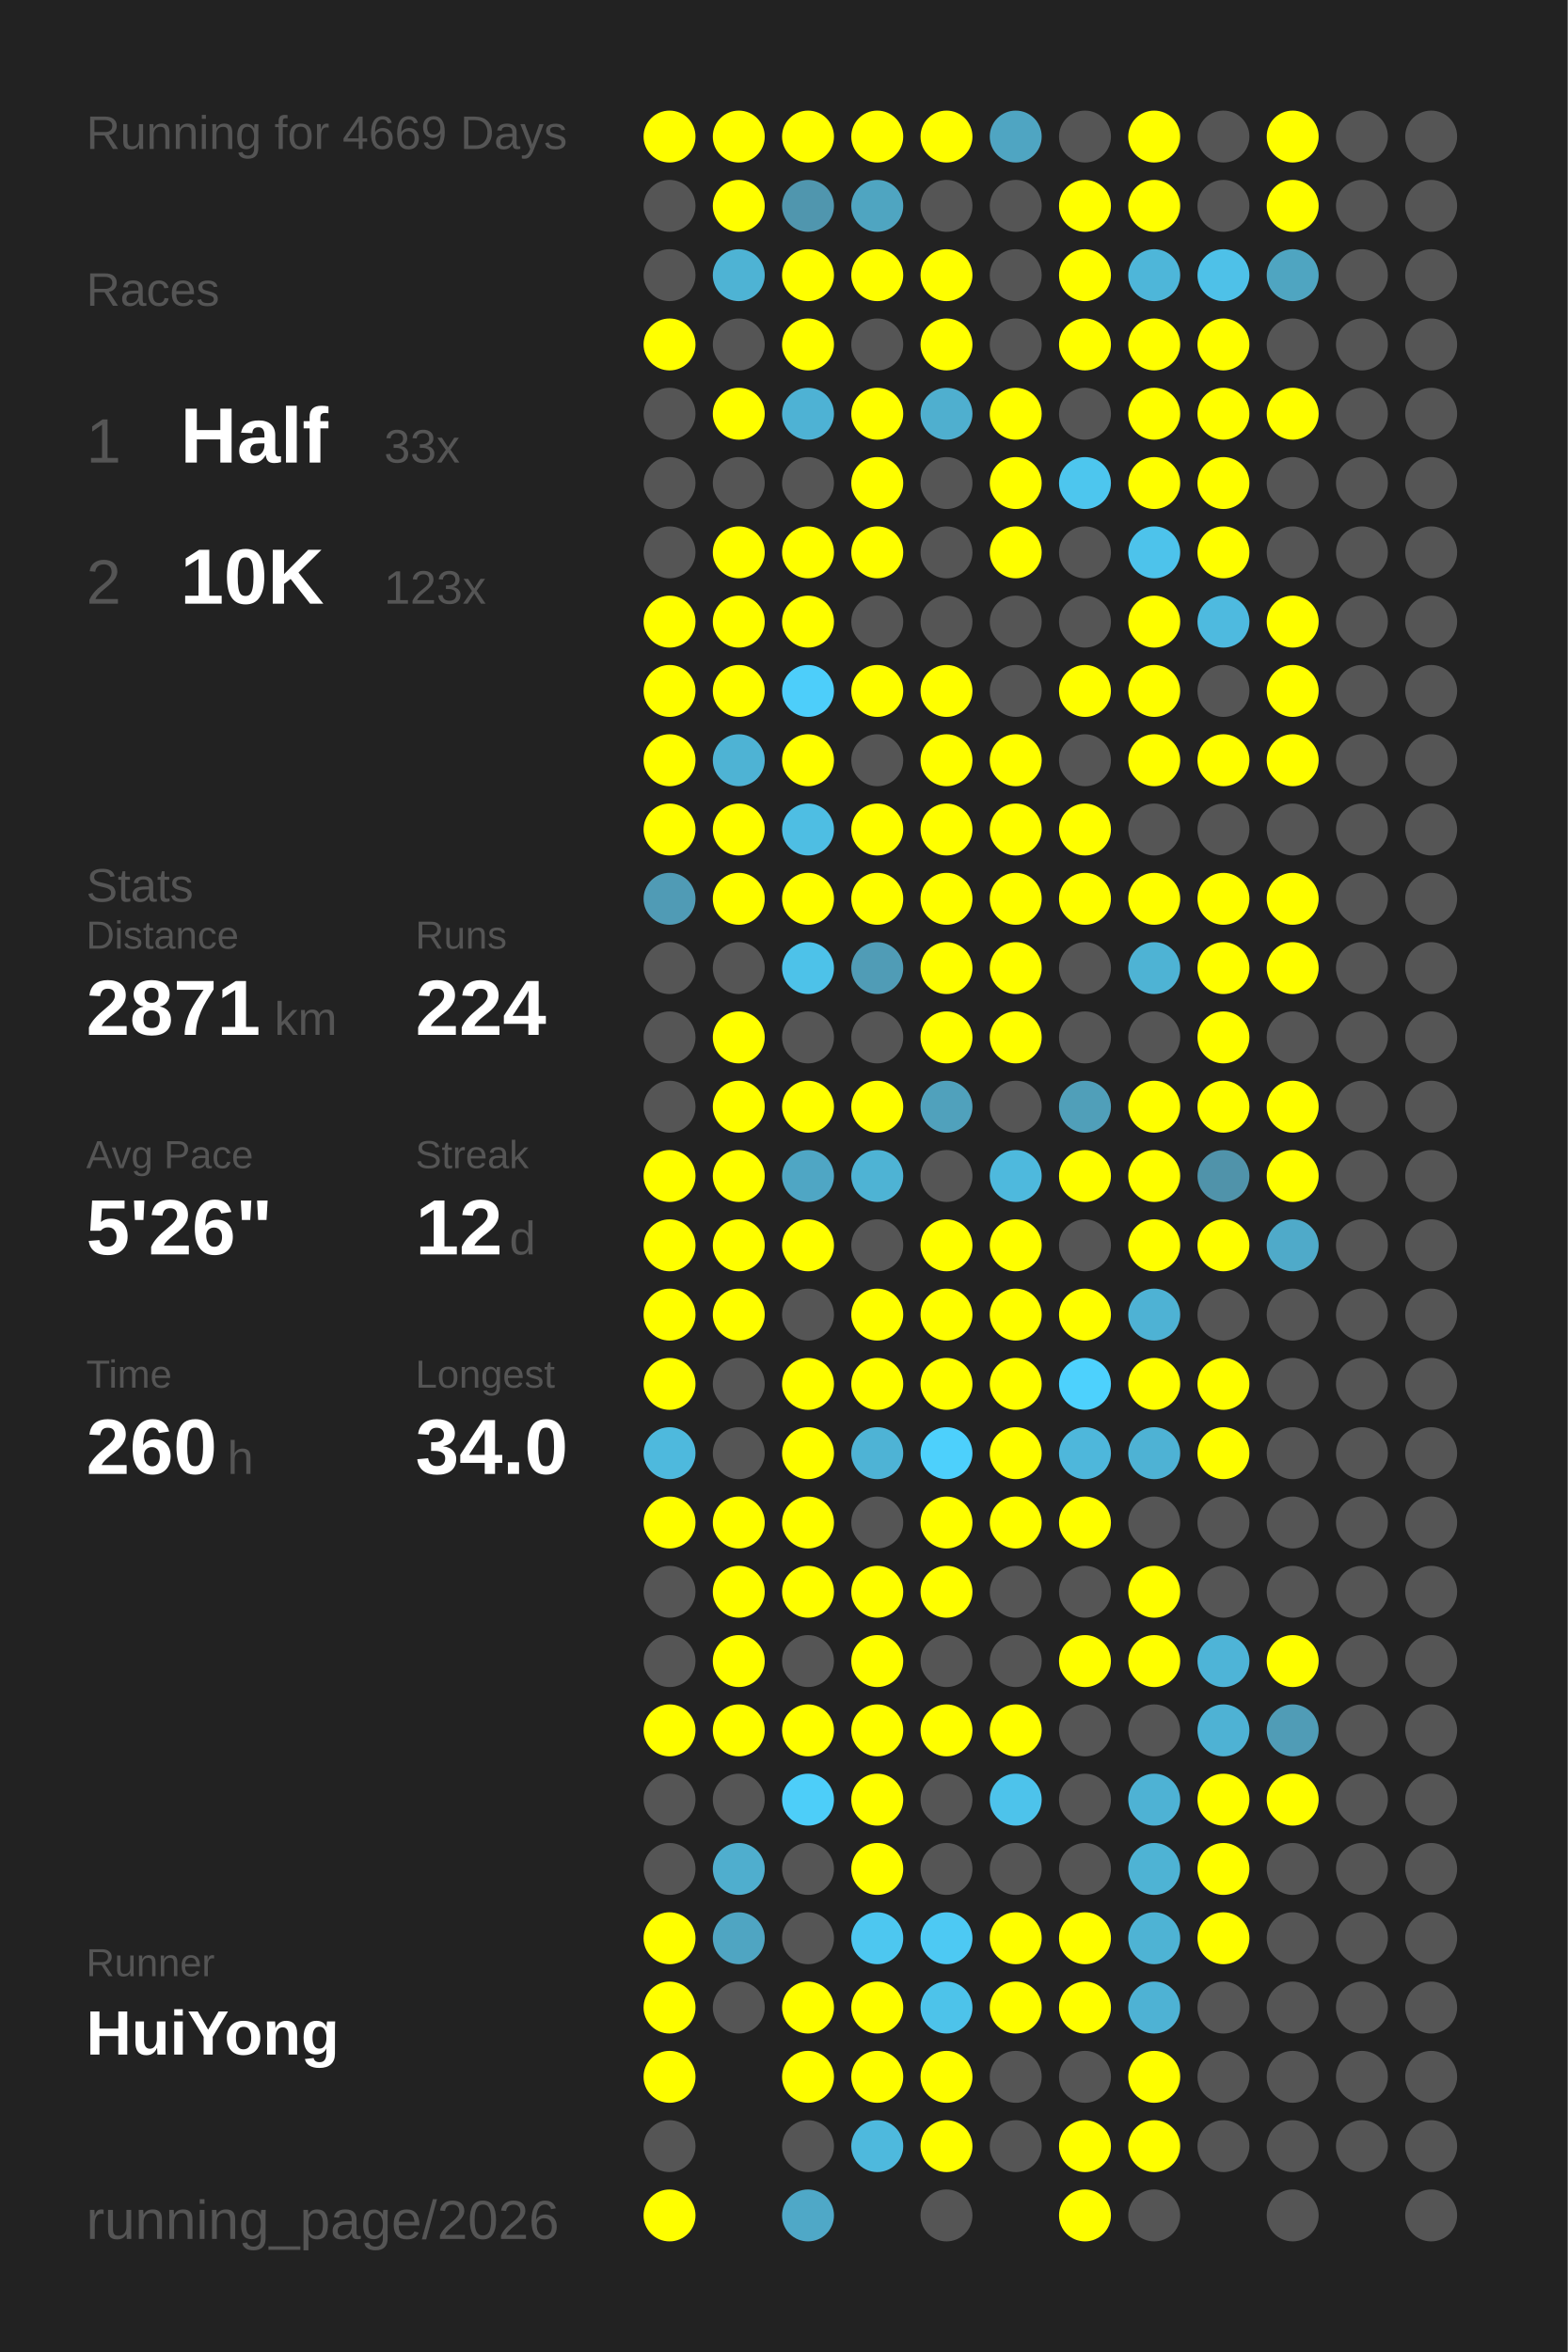
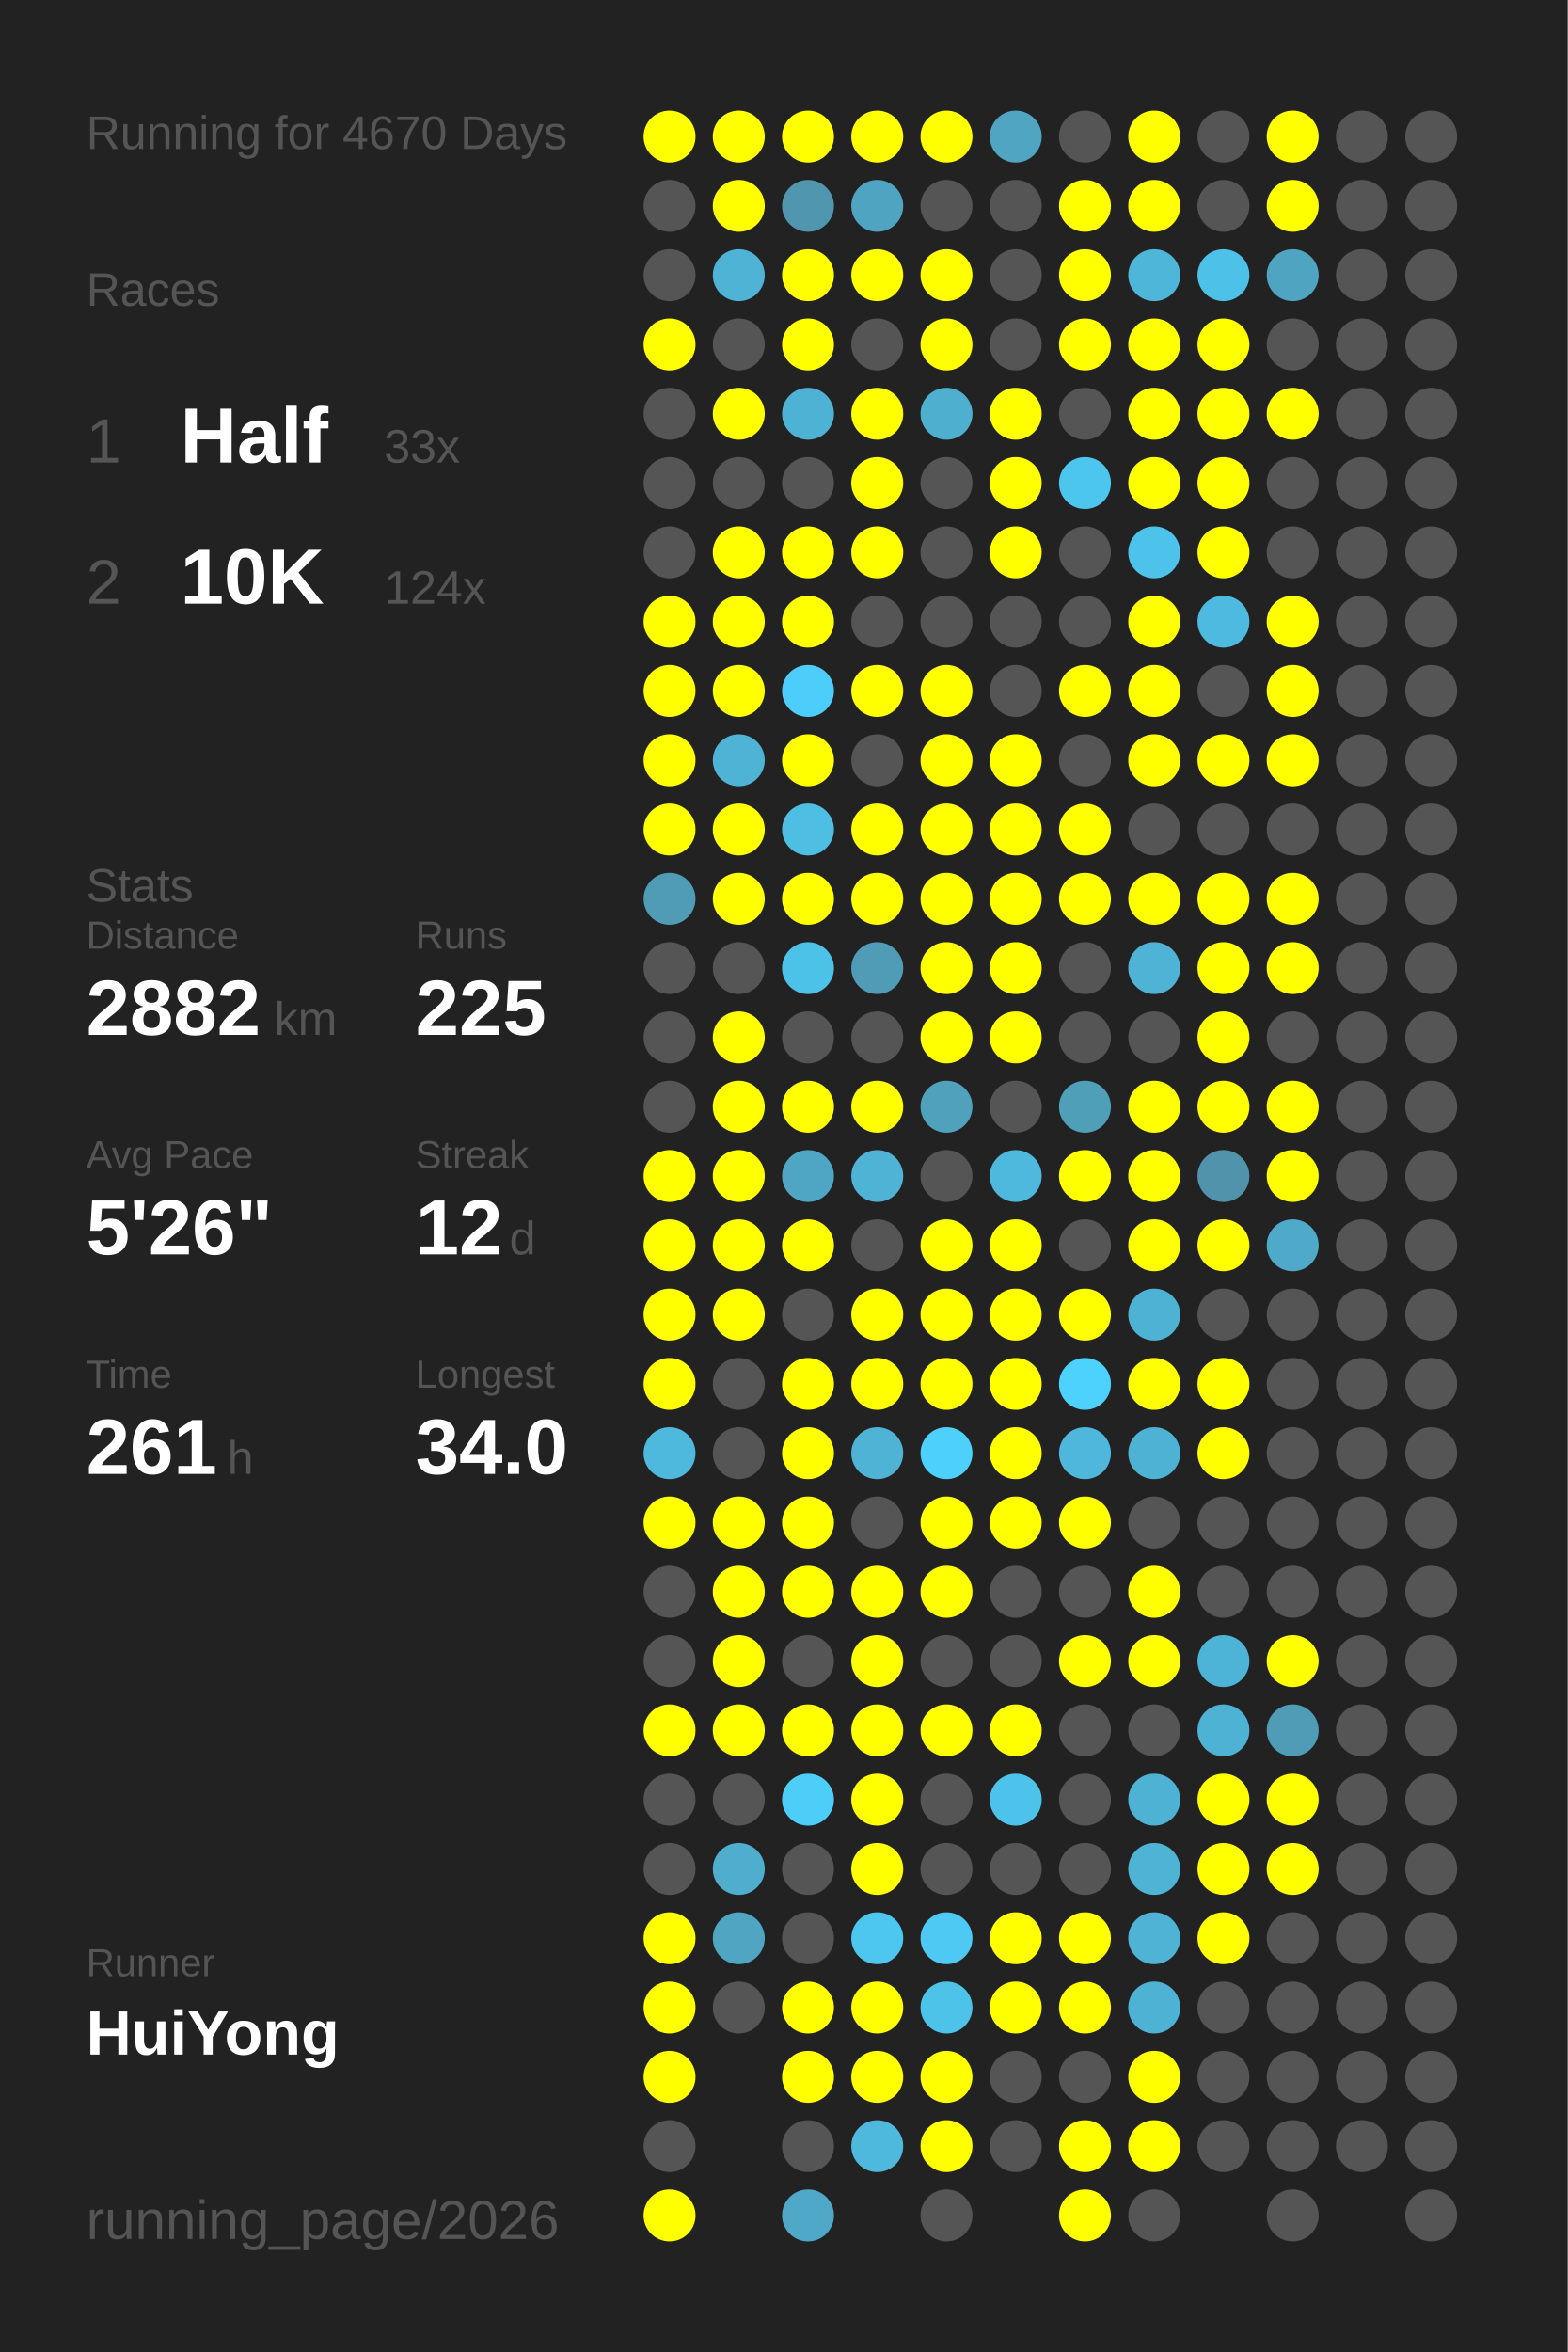
<svg xmlns="http://www.w3.org/2000/svg" baseProfile="full" height="300mm" version="1.1" viewBox="0,0,200,300" width="200mm">
  <defs />
  <rect fill="#222222" height="300" width="200" x="0" y="0" />
-   <text fill="#555555" style="font-size:6px; font-family:Arial;" x="11" y="19">Running for 4669 Days</text>
+   <text fill="#555555" style="font-size:6px; font-family:Arial;" x="11" y="19">Running for 4670 Days</text>
  <text fill="#555555" style="font-size:6px; font-family:Arial;" x="11" y="39">Races</text>
  <text fill="#555555" style="font-size:8px; font-family:Arial;" x="11" y="59">1</text>
  <text fill="#FFFFFF" style="font-size:10px; font-family:Arial; font-weight:bold;" x="23" y="59">Half</text>
  <text fill="#555555" style="font-size:6px; font-family:Arial;" x="49" y="59">33x</text>
  <text fill="#555555" style="font-size:8px; font-family:Arial;" x="11" y="77">2</text>
  <text fill="#FFFFFF" style="font-size:10px; font-family:Arial; font-weight:bold;" x="23" y="77">10K</text>
-   <text fill="#555555" style="font-size:6px; font-family:Arial;" x="49" y="77">123x</text>
+   <text fill="#555555" style="font-size:6px; font-family:Arial;" x="49" y="77">124x</text>
  <text fill="#555555" style="font-size:6px; font-family:Arial;" x="11" y="115">Stats</text>
  <text fill="#555555" style="font-size:5px; font-family:Arial;" x="11" y="121">Distance</text>
-   <text fill="#FFFFFF" style="font-size:10px; font-family:Arial; font-weight:bold;" x="11" y="132">2871</text>
+   <text fill="#FFFFFF" style="font-size:10px; font-family:Arial; font-weight:bold;" x="11" y="132">2882</text>
  <text fill="#555555" style="font-size:6px; font-family:Arial;" x="35" y="132">km</text>
  <text fill="#555555" style="font-size:5px; font-family:Arial;" x="53" y="121">Runs</text>
-   <text fill="#FFFFFF" style="font-size:10px; font-family:Arial; font-weight:bold;" x="53" y="132">224</text>
+   <text fill="#FFFFFF" style="font-size:10px; font-family:Arial; font-weight:bold;" x="53" y="132">225</text>
  <text fill="#555555" style="font-size:5px; font-family:Arial;" x="11" y="149">Avg Pace</text>
  <text fill="#FFFFFF" style="font-size:10px; font-family:Arial; font-weight:bold;" x="11" y="160">5'26"</text>
  <text fill="#555555" style="font-size:5px; font-family:Arial;" x="53" y="149">Streak</text>
  <text fill="#FFFFFF" style="font-size:10px; font-family:Arial; font-weight:bold;" x="53" y="160">12</text>
  <text fill="#555555" style="font-size:6px; font-family:Arial;" x="65" y="160">d</text>
  <text fill="#555555" style="font-size:5px; font-family:Arial;" x="11" y="177">Time</text>
-   <text fill="#FFFFFF" style="font-size:10px; font-family:Arial; font-weight:bold;" x="11" y="188">260</text>
+   <text fill="#FFFFFF" style="font-size:10px; font-family:Arial; font-weight:bold;" x="11" y="188">261</text>
  <text fill="#555555" style="font-size:6px; font-family:Arial;" x="29" y="188">h</text>
  <text fill="#555555" style="font-size:5px; font-family:Arial;" x="53" y="177">Longest</text>
  <text fill="#FFFFFF" style="font-size:10px; font-family:Arial; font-weight:bold;" x="53" y="188">34.0</text>
  <text fill="#555555" style="font-size:5px; font-family:Arial;" x="11" y="252.065">Runner</text>
  <text fill="#FFFFFF" style="font-size:8px; font-family:Arial; font-weight:bold;" x="11" y="262.065">HuiYong</text>
  <text fill="#555555" style="font-size:7px; font-family:Arial;" x="11" y="285.581">running_page/2026</text>
  <circle cx="85.417" cy="17.419" fill="#FFFF00" r="3.312" />
  <circle cx="85.417" cy="26.258" fill="#555555" r="3.312" />
  <circle cx="85.417" cy="35.097" fill="#555555" r="3.312" />
  <circle cx="85.417" cy="43.935" fill="#FFFF00" r="3.312" />
  <circle cx="85.417" cy="52.774" fill="#555555" r="3.312" />
  <circle cx="85.417" cy="61.613" fill="#555555" r="3.312" />
  <circle cx="85.417" cy="70.452" fill="#555555" r="3.312" />
  <circle cx="85.417" cy="79.29" fill="#FFFF00" r="3.312" />
  <circle cx="85.417" cy="88.129" fill="#FFFF00" r="3.312" />
  <circle cx="85.417" cy="96.968" fill="#FFFF00" r="3.312" />
  <circle cx="85.417" cy="105.806" fill="#FFFF00" r="3.312" />
  <circle cx="85.417" cy="114.645" fill="#509bb5" r="3.312" />
  <circle cx="85.417" cy="123.484" fill="#555555" r="3.312" />
  <circle cx="85.417" cy="132.323" fill="#555555" r="3.312" />
  <circle cx="85.417" cy="141.161" fill="#555555" r="3.312" />
  <circle cx="85.417" cy="150" fill="#FFFF00" r="3.312" />
  <circle cx="85.417" cy="158.839" fill="#FFFF00" r="3.312" />
  <circle cx="85.417" cy="167.677" fill="#FFFF00" r="3.312" />
  <circle cx="85.417" cy="176.516" fill="#FFFF00" r="3.312" />
  <circle cx="85.417" cy="185.355" fill="#4eb9dd" r="3.312" />
  <circle cx="85.417" cy="194.194" fill="#FFFF00" r="3.312" />
  <circle cx="85.417" cy="203.032" fill="#555555" r="3.312" />
  <circle cx="85.417" cy="211.871" fill="#555555" r="3.312" />
  <circle cx="85.417" cy="220.71" fill="#FFFF00" r="3.312" />
  <circle cx="85.417" cy="229.548" fill="#555555" r="3.312" />
  <circle cx="85.417" cy="238.387" fill="#555555" r="3.312" />
  <circle cx="85.417" cy="247.226" fill="#FFFF00" r="3.312" />
  <circle cx="85.417" cy="256.065" fill="#FFFF00" r="3.312" />
  <circle cx="85.417" cy="264.903" fill="#FFFF00" r="3.312" />
  <circle cx="85.417" cy="273.742" fill="#555555" r="3.312" />
  <circle cx="85.417" cy="282.581" fill="#FFFF00" r="3.312" />
  <circle cx="94.25" cy="17.419" fill="#FFFF00" r="3.312" />
  <circle cx="94.25" cy="26.258" fill="#FFFF00" r="3.312" />
  <circle cx="94.25" cy="35.097" fill="#4eb3d4" r="3.312" />
  <circle cx="94.25" cy="43.935" fill="#555555" r="3.312" />
  <circle cx="94.25" cy="52.774" fill="#FFFF00" r="3.312" />
  <circle cx="94.25" cy="61.613" fill="#555555" r="3.312" />
  <circle cx="94.25" cy="70.452" fill="#FFFF00" r="3.312" />
  <circle cx="94.25" cy="79.29" fill="#FFFF00" r="3.312" />
  <circle cx="94.25" cy="88.129" fill="#FFFF00" r="3.312" />
  <circle cx="94.25" cy="96.968" fill="#4eb3d4" r="3.312" />
  <circle cx="94.25" cy="105.806" fill="#FFFF00" r="3.312" />
  <circle cx="94.25" cy="114.645" fill="#FFFF00" r="3.312" />
  <circle cx="94.25" cy="123.484" fill="#555555" r="3.312" />
  <circle cx="94.25" cy="132.323" fill="#FFFF00" r="3.312" />
  <circle cx="94.25" cy="141.161" fill="#FFFF00" r="3.312" />
  <circle cx="94.25" cy="150" fill="#FFFF00" r="3.312" />
  <circle cx="94.25" cy="158.839" fill="#FFFF00" r="3.312" />
  <circle cx="94.25" cy="167.677" fill="#FFFF00" r="3.312" />
  <circle cx="94.25" cy="176.516" fill="#555555" r="3.312" />
  <circle cx="94.25" cy="185.355" fill="#555555" r="3.312" />
  <circle cx="94.25" cy="194.194" fill="#FFFF00" r="3.312" />
  <circle cx="94.25" cy="203.032" fill="#FFFF00" r="3.312" />
  <circle cx="94.25" cy="211.871" fill="#FFFF00" r="3.312" />
  <circle cx="94.25" cy="220.71" fill="#FFFF00" r="3.312" />
  <circle cx="94.25" cy="229.548" fill="#555555" r="3.312" />
  <circle cx="94.25" cy="238.387" fill="#4faece" r="3.312" />
  <circle cx="94.25" cy="247.226" fill="#4fa5c2" r="3.312" />
  <circle cx="94.25" cy="256.065" fill="#555555" r="3.312" />
  <circle cx="103.083" cy="17.419" fill="#FFFF00" r="3.312" />
  <circle cx="103.083" cy="26.258" fill="#5096ae" r="3.312" />
  <circle cx="103.083" cy="35.097" fill="#FFFF00" r="3.312" />
  <circle cx="103.083" cy="43.935" fill="#FFFF00" r="3.312" />
  <circle cx="103.083" cy="52.774" fill="#4eb2d4" r="3.312" />
  <circle cx="103.083" cy="61.613" fill="#555555" r="3.312" />
  <circle cx="103.083" cy="70.452" fill="#FFFF00" r="3.312" />
  <circle cx="103.083" cy="79.29" fill="#FFFF00" r="3.312" />
  <circle cx="103.083" cy="88.129" fill="#4dcefa" r="3.312" />
  <circle cx="103.083" cy="96.968" fill="#FFFF00" r="3.312" />
  <circle cx="103.083" cy="105.806" fill="#4ebee3" r="3.312" />
  <circle cx="103.083" cy="114.645" fill="#FFFF00" r="3.312" />
  <circle cx="103.083" cy="123.484" fill="#4dc2e9" r="3.312" />
  <circle cx="103.083" cy="132.323" fill="#555555" r="3.312" />
  <circle cx="103.083" cy="141.161" fill="#FFFF00" r="3.312" />
  <circle cx="103.083" cy="150" fill="#4fa6c4" r="3.312" />
  <circle cx="103.083" cy="158.839" fill="#FFFF00" r="3.312" />
  <circle cx="103.083" cy="167.677" fill="#555555" r="3.312" />
  <circle cx="103.083" cy="176.516" fill="#FFFF00" r="3.312" />
  <circle cx="103.083" cy="185.355" fill="#FFFF00" r="3.312" />
  <circle cx="103.083" cy="194.194" fill="#FFFF00" r="3.312" />
  <circle cx="103.083" cy="203.032" fill="#FFFF00" r="3.312" />
  <circle cx="103.083" cy="211.871" fill="#555555" r="3.312" />
  <circle cx="103.083" cy="220.71" fill="#FFFF00" r="3.312" />
  <circle cx="103.083" cy="229.548" fill="#4dcef9" r="3.312" />
  <circle cx="103.083" cy="238.387" fill="#555555" r="3.312" />
  <circle cx="103.083" cy="247.226" fill="#555555" r="3.312" />
  <circle cx="103.083" cy="256.065" fill="#FFFF00" r="3.312" />
  <circle cx="103.083" cy="264.903" fill="#FFFF00" r="3.312" />
  <circle cx="103.083" cy="273.742" fill="#555555" r="3.312" />
  <circle cx="103.083" cy="282.581" fill="#4fa8c7" r="3.312" />
  <circle cx="111.917" cy="17.419" fill="#FFFF00" r="3.312" />
  <circle cx="111.917" cy="26.258" fill="#4fa5c1" r="3.312" />
  <circle cx="111.917" cy="35.097" fill="#FFFF00" r="3.312" />
  <circle cx="111.917" cy="43.935" fill="#555555" r="3.312" />
  <circle cx="111.917" cy="52.774" fill="#FFFF00" r="3.312" />
  <circle cx="111.917" cy="61.613" fill="#FFFF00" r="3.312" />
  <circle cx="111.917" cy="70.452" fill="#FFFF00" r="3.312" />
  <circle cx="111.917" cy="79.29" fill="#555555" r="3.312" />
  <circle cx="111.917" cy="88.129" fill="#FFFF00" r="3.312" />
  <circle cx="111.917" cy="96.968" fill="#555555" r="3.312" />
  <circle cx="111.917" cy="105.806" fill="#FFFF00" r="3.312" />
  <circle cx="111.917" cy="114.645" fill="#FFFF00" r="3.312" />
  <circle cx="111.917" cy="123.484" fill="#509cb6" r="3.312" />
  <circle cx="111.917" cy="132.323" fill="#555555" r="3.312" />
  <circle cx="111.917" cy="141.161" fill="#FFFF00" r="3.312" />
  <circle cx="111.917" cy="150" fill="#4eb3d4" r="3.312" />
  <circle cx="111.917" cy="158.839" fill="#555555" r="3.312" />
  <circle cx="111.917" cy="167.677" fill="#FFFF00" r="3.312" />
  <circle cx="111.917" cy="176.516" fill="#FFFF00" r="3.312" />
  <circle cx="111.917" cy="185.355" fill="#4eb3d5" r="3.312" />
  <circle cx="111.917" cy="194.194" fill="#555555" r="3.312" />
  <circle cx="111.917" cy="203.032" fill="#FFFF00" r="3.312" />
  <circle cx="111.917" cy="211.871" fill="#FFFF00" r="3.312" />
  <circle cx="111.917" cy="220.71" fill="#FFFF00" r="3.312" />
  <circle cx="111.917" cy="229.548" fill="#FFFF00" r="3.312" />
  <circle cx="111.917" cy="238.387" fill="#FFFF00" r="3.312" />
  <circle cx="111.917" cy="247.226" fill="#4dc7f0" r="3.312" />
  <circle cx="111.917" cy="256.065" fill="#FFFF00" r="3.312" />
  <circle cx="111.917" cy="264.903" fill="#FFFF00" r="3.312" />
  <circle cx="111.917" cy="273.742" fill="#4eb9dd" r="3.312" />
  <circle cx="120.75" cy="17.419" fill="#FFFF00" r="3.312" />
  <circle cx="120.75" cy="26.258" fill="#555555" r="3.312" />
  <circle cx="120.75" cy="35.097" fill="#FFFF00" r="3.312" />
  <circle cx="120.75" cy="43.935" fill="#FFFF00" r="3.312" />
  <circle cx="120.75" cy="52.774" fill="#4fafcf" r="3.312" />
  <circle cx="120.75" cy="61.613" fill="#555555" r="3.312" />
  <circle cx="120.75" cy="70.452" fill="#555555" r="3.312" />
  <circle cx="120.75" cy="79.29" fill="#555555" r="3.312" />
  <circle cx="120.75" cy="88.129" fill="#FFFF00" r="3.312" />
  <circle cx="120.75" cy="96.968" fill="#FFFF00" r="3.312" />
  <circle cx="120.75" cy="105.806" fill="#FFFF00" r="3.312" />
  <circle cx="120.75" cy="114.645" fill="#FFFF00" r="3.312" />
  <circle cx="120.75" cy="123.484" fill="#FFFF00" r="3.312" />
  <circle cx="120.75" cy="132.323" fill="#FFFF00" r="3.312" />
  <circle cx="120.75" cy="141.161" fill="#50a1bc" r="3.312" />
  <circle cx="120.75" cy="150" fill="#555555" r="3.312" />
  <circle cx="120.75" cy="158.839" fill="#FFFF00" r="3.312" />
  <circle cx="120.75" cy="167.677" fill="#FFFF00" r="3.312" />
  <circle cx="120.75" cy="176.516" fill="#FFFF00" r="3.312" />
  <circle cx="120.75" cy="185.355" fill="#4dd0fc" r="3.312" />
  <circle cx="120.75" cy="194.194" fill="#FFFF00" r="3.312" />
  <circle cx="120.75" cy="203.032" fill="#FFFF00" r="3.312" />
  <circle cx="120.75" cy="211.871" fill="#555555" r="3.312" />
  <circle cx="120.75" cy="220.71" fill="#FFFF00" r="3.312" />
  <circle cx="120.75" cy="229.548" fill="#555555" r="3.312" />
  <circle cx="120.75" cy="238.387" fill="#555555" r="3.312" />
  <circle cx="120.75" cy="247.226" fill="#4dc9f3" r="3.312" />
  <circle cx="120.75" cy="256.065" fill="#4dc3ea" r="3.312" />
  <circle cx="120.75" cy="264.903" fill="#FFFF00" r="3.312" />
  <circle cx="120.75" cy="273.742" fill="#FFFF00" r="3.312" />
  <circle cx="120.75" cy="282.581" fill="#555555" r="3.312" />
  <circle cx="129.583" cy="17.419" fill="#4fa5c2" r="3.312" />
  <circle cx="129.583" cy="26.258" fill="#555555" r="3.312" />
  <circle cx="129.583" cy="35.097" fill="#555555" r="3.312" />
  <circle cx="129.583" cy="43.935" fill="#555555" r="3.312" />
  <circle cx="129.583" cy="52.774" fill="#FFFF00" r="3.312" />
  <circle cx="129.583" cy="61.613" fill="#FFFF00" r="3.312" />
  <circle cx="129.583" cy="70.452" fill="#FFFF00" r="3.312" />
  <circle cx="129.583" cy="79.29" fill="#555555" r="3.312" />
  <circle cx="129.583" cy="88.129" fill="#555555" r="3.312" />
  <circle cx="129.583" cy="96.968" fill="#FFFF00" r="3.312" />
  <circle cx="129.583" cy="105.806" fill="#FFFF00" r="3.312" />
  <circle cx="129.583" cy="114.645" fill="#FFFF00" r="3.312" />
  <circle cx="129.583" cy="123.484" fill="#FFFF00" r="3.312" />
  <circle cx="129.583" cy="132.323" fill="#FFFF00" r="3.312" />
  <circle cx="129.583" cy="141.161" fill="#555555" r="3.312" />
  <circle cx="129.583" cy="150" fill="#4eb9dd" r="3.312" />
  <circle cx="129.583" cy="158.839" fill="#FFFF00" r="3.312" />
  <circle cx="129.583" cy="167.677" fill="#FFFF00" r="3.312" />
  <circle cx="129.583" cy="176.516" fill="#FFFF00" r="3.312" />
  <circle cx="129.583" cy="185.355" fill="#FFFF00" r="3.312" />
  <circle cx="129.583" cy="194.194" fill="#FFFF00" r="3.312" />
  <circle cx="129.583" cy="203.032" fill="#555555" r="3.312" />
  <circle cx="129.583" cy="211.871" fill="#555555" r="3.312" />
  <circle cx="129.583" cy="220.71" fill="#FFFF00" r="3.312" />
  <circle cx="129.583" cy="229.548" fill="#4dc3eb" r="3.312" />
  <circle cx="129.583" cy="238.387" fill="#555555" r="3.312" />
  <circle cx="129.583" cy="247.226" fill="#FFFF00" r="3.312" />
  <circle cx="129.583" cy="256.065" fill="#FFFF00" r="3.312" />
  <circle cx="129.583" cy="264.903" fill="#555555" r="3.312" />
  <circle cx="129.583" cy="273.742" fill="#555555" r="3.312" />
  <circle cx="138.417" cy="17.419" fill="#555555" r="3.312" />
  <circle cx="138.417" cy="26.258" fill="#FFFF00" r="3.312" />
  <circle cx="138.417" cy="35.097" fill="#FFFF00" r="3.312" />
  <circle cx="138.417" cy="43.935" fill="#FFFF00" r="3.312" />
  <circle cx="138.417" cy="52.774" fill="#555555" r="3.312" />
  <circle cx="138.417" cy="61.613" fill="#4dc6ee" r="3.312" />
  <circle cx="138.417" cy="70.452" fill="#555555" r="3.312" />
  <circle cx="138.417" cy="79.29" fill="#555555" r="3.312" />
  <circle cx="138.417" cy="88.129" fill="#FFFF00" r="3.312" />
  <circle cx="138.417" cy="96.968" fill="#555555" r="3.312" />
  <circle cx="138.417" cy="105.806" fill="#FFFF00" r="3.312" />
  <circle cx="138.417" cy="114.645" fill="#FFFF00" r="3.312" />
  <circle cx="138.417" cy="123.484" fill="#555555" r="3.312" />
  <circle cx="138.417" cy="132.323" fill="#555555" r="3.312" />
  <circle cx="138.417" cy="141.161" fill="#509fb9" r="3.312" />
  <circle cx="138.417" cy="150" fill="#FFFF00" r="3.312" />
  <circle cx="138.417" cy="158.839" fill="#555555" r="3.312" />
  <circle cx="138.417" cy="167.677" fill="#FFFF00" r="3.312" />
  <circle cx="138.417" cy="176.516" fill="#4dd1fd" r="3.312" />
  <circle cx="138.417" cy="185.355" fill="#4eb7db" r="3.312" />
  <circle cx="138.417" cy="194.194" fill="#FFFF00" r="3.312" />
  <circle cx="138.417" cy="203.032" fill="#555555" r="3.312" />
  <circle cx="138.417" cy="211.871" fill="#FFFF00" r="3.312" />
  <circle cx="138.417" cy="220.71" fill="#555555" r="3.312" />
  <circle cx="138.417" cy="229.548" fill="#555555" r="3.312" />
  <circle cx="138.417" cy="238.387" fill="#555555" r="3.312" />
  <circle cx="138.417" cy="247.226" fill="#FFFF00" r="3.312" />
  <circle cx="138.417" cy="256.065" fill="#FFFF00" r="3.312" />
  <circle cx="138.417" cy="264.903" fill="#555555" r="3.312" />
  <circle cx="138.417" cy="273.742" fill="#FFFF00" r="3.312" />
  <circle cx="138.417" cy="282.581" fill="#FFFF00" r="3.312" />
  <circle cx="147.25" cy="17.419" fill="#FFFF00" r="3.312" />
  <circle cx="147.25" cy="26.258" fill="#FFFF00" r="3.312" />
  <circle cx="147.25" cy="35.097" fill="#4eb6d9" r="3.312" />
  <circle cx="147.25" cy="43.935" fill="#FFFF00" r="3.312" />
  <circle cx="147.25" cy="52.774" fill="#FFFF00" r="3.312" />
  <circle cx="147.25" cy="61.613" fill="#FFFF00" r="3.312" />
  <circle cx="147.25" cy="70.452" fill="#4dc3eb" r="3.312" />
  <circle cx="147.25" cy="79.29" fill="#FFFF00" r="3.312" />
  <circle cx="147.25" cy="88.129" fill="#FFFF00" r="3.312" />
  <circle cx="147.25" cy="96.968" fill="#FFFF00" r="3.312" />
  <circle cx="147.25" cy="105.806" fill="#555555" r="3.312" />
  <circle cx="147.25" cy="114.645" fill="#FFFF00" r="3.312" />
  <circle cx="147.25" cy="123.484" fill="#4eb3d4" r="3.312" />
  <circle cx="147.25" cy="132.323" fill="#555555" r="3.312" />
  <circle cx="147.25" cy="141.161" fill="#FFFF00" r="3.312" />
  <circle cx="147.25" cy="150" fill="#FFFF00" r="3.312" />
  <circle cx="147.25" cy="158.839" fill="#FFFF00" r="3.312" />
  <circle cx="147.25" cy="167.677" fill="#4eb2d4" r="3.312" />
  <circle cx="147.25" cy="176.516" fill="#FFFF00" r="3.312" />
  <circle cx="147.25" cy="185.355" fill="#4eb2d4" r="3.312" />
  <circle cx="147.25" cy="194.194" fill="#555555" r="3.312" />
  <circle cx="147.25" cy="203.032" fill="#FFFF00" r="3.312" />
  <circle cx="147.25" cy="211.871" fill="#FFFF00" r="3.312" />
  <circle cx="147.25" cy="220.71" fill="#555555" r="3.312" />
  <circle cx="147.25" cy="229.548" fill="#4eb2d4" r="3.312" />
  <circle cx="147.25" cy="238.387" fill="#4eb3d4" r="3.312" />
  <circle cx="147.25" cy="247.226" fill="#4eb3d4" r="3.312" />
  <circle cx="147.25" cy="256.065" fill="#4eb2d4" r="3.312" />
  <circle cx="147.25" cy="264.903" fill="#FFFF00" r="3.312" />
  <circle cx="147.25" cy="273.742" fill="#FFFF00" r="3.312" />
  <circle cx="147.25" cy="282.581" fill="#555555" r="3.312" />
  <circle cx="156.083" cy="17.419" fill="#555555" r="3.312" />
  <circle cx="156.083" cy="26.258" fill="#555555" r="3.312" />
  <circle cx="156.083" cy="35.097" fill="#4ec1e8" r="3.312" />
  <circle cx="156.083" cy="43.935" fill="#FFFF00" r="3.312" />
  <circle cx="156.083" cy="52.774" fill="#FFFF00" r="3.312" />
  <circle cx="156.083" cy="61.613" fill="#FFFF00" r="3.312" />
  <circle cx="156.083" cy="70.452" fill="#FFFF00" r="3.312" />
  <circle cx="156.083" cy="79.29" fill="#4ebadf" r="3.312" />
  <circle cx="156.083" cy="88.129" fill="#555555" r="3.312" />
  <circle cx="156.083" cy="96.968" fill="#FFFF00" r="3.312" />
  <circle cx="156.083" cy="105.806" fill="#555555" r="3.312" />
  <circle cx="156.083" cy="114.645" fill="#FFFF00" r="3.312" />
  <circle cx="156.083" cy="123.484" fill="#FFFF00" r="3.312" />
  <circle cx="156.083" cy="132.323" fill="#FFFF00" r="3.312" />
  <circle cx="156.083" cy="141.161" fill="#FFFF00" r="3.312" />
  <circle cx="156.083" cy="150" fill="#5093aa" r="3.312" />
  <circle cx="156.083" cy="158.839" fill="#FFFF00" r="3.312" />
  <circle cx="156.083" cy="167.677" fill="#555555" r="3.312" />
  <circle cx="156.083" cy="176.516" fill="#FFFF00" r="3.312" />
  <circle cx="156.083" cy="185.355" fill="#FFFF00" r="3.312" />
  <circle cx="156.083" cy="194.194" fill="#555555" r="3.312" />
  <circle cx="156.083" cy="203.032" fill="#555555" r="3.312" />
  <circle cx="156.083" cy="211.871" fill="#4eb4d7" r="3.312" />
  <circle cx="156.083" cy="220.71" fill="#4eb2d4" r="3.312" />
  <circle cx="156.083" cy="229.548" fill="#FFFF00" r="3.312" />
  <circle cx="156.083" cy="238.387" fill="#FFFF00" r="3.312" />
  <circle cx="156.083" cy="247.226" fill="#FFFF00" r="3.312" />
  <circle cx="156.083" cy="256.065" fill="#555555" r="3.312" />
  <circle cx="156.083" cy="264.903" fill="#555555" r="3.312" />
  <circle cx="156.083" cy="273.742" fill="#555555" r="3.312" />
  <circle cx="164.917" cy="17.419" fill="#FFFF00" r="3.312" />
  <circle cx="164.917" cy="26.258" fill="#FFFF00" r="3.312" />
  <circle cx="164.917" cy="35.097" fill="#4fa5c1" r="3.312" />
  <circle cx="164.917" cy="43.935" fill="#555555" r="3.312" />
  <circle cx="164.917" cy="52.774" fill="#FFFF00" r="3.312" />
  <circle cx="164.917" cy="61.613" fill="#555555" r="3.312" />
  <circle cx="164.917" cy="70.452" fill="#555555" r="3.312" />
  <circle cx="164.917" cy="79.29" fill="#FFFF00" r="3.312" />
  <circle cx="164.917" cy="88.129" fill="#FFFF00" r="3.312" />
  <circle cx="164.917" cy="96.968" fill="#FFFF00" r="3.312" />
  <circle cx="164.917" cy="105.806" fill="#555555" r="3.312" />
  <circle cx="164.917" cy="114.645" fill="#FFFF00" r="3.312" />
  <circle cx="164.917" cy="123.484" fill="#FFFF00" r="3.312" />
  <circle cx="164.917" cy="132.323" fill="#555555" r="3.312" />
  <circle cx="164.917" cy="141.161" fill="#FFFF00" r="3.312" />
  <circle cx="164.917" cy="150" fill="#FFFF00" r="3.312" />
  <circle cx="164.917" cy="158.839" fill="#4faac9" r="3.312" />
  <circle cx="164.917" cy="167.677" fill="#555555" r="3.312" />
  <circle cx="164.917" cy="176.516" fill="#555555" r="3.312" />
  <circle cx="164.917" cy="185.355" fill="#555555" r="3.312" />
  <circle cx="164.917" cy="194.194" fill="#555555" r="3.312" />
  <circle cx="164.917" cy="203.032" fill="#555555" r="3.312" />
  <circle cx="164.917" cy="211.871" fill="#FFFF00" r="3.312" />
  <circle cx="164.917" cy="220.71" fill="#509cb6" r="3.312" />
  <circle cx="164.917" cy="229.548" fill="#FFFF00" r="3.312" />
-   <circle cx="164.917" cy="238.387" fill="#555555" r="3.312" />
+   <circle cx="164.917" cy="238.387" fill="#FFFF00" r="3.312" />
  <circle cx="164.917" cy="247.226" fill="#555555" r="3.312" />
  <circle cx="164.917" cy="256.065" fill="#555555" r="3.312" />
  <circle cx="164.917" cy="264.903" fill="#555555" r="3.312" />
  <circle cx="164.917" cy="273.742" fill="#555555" r="3.312" />
  <circle cx="164.917" cy="282.581" fill="#555555" r="3.312" />
  <circle cx="173.75" cy="17.419" fill="#555555" r="3.312" />
  <circle cx="173.75" cy="26.258" fill="#555555" r="3.312" />
  <circle cx="173.75" cy="35.097" fill="#555555" r="3.312" />
  <circle cx="173.75" cy="43.935" fill="#555555" r="3.312" />
  <circle cx="173.75" cy="52.774" fill="#555555" r="3.312" />
  <circle cx="173.75" cy="61.613" fill="#555555" r="3.312" />
  <circle cx="173.75" cy="70.452" fill="#555555" r="3.312" />
  <circle cx="173.75" cy="79.29" fill="#555555" r="3.312" />
  <circle cx="173.75" cy="88.129" fill="#555555" r="3.312" />
  <circle cx="173.75" cy="96.968" fill="#555555" r="3.312" />
  <circle cx="173.75" cy="105.806" fill="#555555" r="3.312" />
  <circle cx="173.75" cy="114.645" fill="#555555" r="3.312" />
  <circle cx="173.75" cy="123.484" fill="#555555" r="3.312" />
  <circle cx="173.75" cy="132.323" fill="#555555" r="3.312" />
  <circle cx="173.75" cy="141.161" fill="#555555" r="3.312" />
  <circle cx="173.75" cy="150" fill="#555555" r="3.312" />
  <circle cx="173.75" cy="158.839" fill="#555555" r="3.312" />
  <circle cx="173.75" cy="167.677" fill="#555555" r="3.312" />
  <circle cx="173.75" cy="176.516" fill="#555555" r="3.312" />
  <circle cx="173.75" cy="185.355" fill="#555555" r="3.312" />
  <circle cx="173.75" cy="194.194" fill="#555555" r="3.312" />
  <circle cx="173.75" cy="203.032" fill="#555555" r="3.312" />
  <circle cx="173.75" cy="211.871" fill="#555555" r="3.312" />
  <circle cx="173.75" cy="220.71" fill="#555555" r="3.312" />
  <circle cx="173.75" cy="229.548" fill="#555555" r="3.312" />
  <circle cx="173.75" cy="238.387" fill="#555555" r="3.312" />
  <circle cx="173.75" cy="247.226" fill="#555555" r="3.312" />
  <circle cx="173.75" cy="256.065" fill="#555555" r="3.312" />
  <circle cx="173.75" cy="264.903" fill="#555555" r="3.312" />
  <circle cx="173.75" cy="273.742" fill="#555555" r="3.312" />
  <circle cx="182.583" cy="17.419" fill="#555555" r="3.312" />
  <circle cx="182.583" cy="26.258" fill="#555555" r="3.312" />
  <circle cx="182.583" cy="35.097" fill="#555555" r="3.312" />
  <circle cx="182.583" cy="43.935" fill="#555555" r="3.312" />
  <circle cx="182.583" cy="52.774" fill="#555555" r="3.312" />
  <circle cx="182.583" cy="61.613" fill="#555555" r="3.312" />
  <circle cx="182.583" cy="70.452" fill="#555555" r="3.312" />
  <circle cx="182.583" cy="79.29" fill="#555555" r="3.312" />
  <circle cx="182.583" cy="88.129" fill="#555555" r="3.312" />
  <circle cx="182.583" cy="96.968" fill="#555555" r="3.312" />
  <circle cx="182.583" cy="105.806" fill="#555555" r="3.312" />
  <circle cx="182.583" cy="114.645" fill="#555555" r="3.312" />
  <circle cx="182.583" cy="123.484" fill="#555555" r="3.312" />
  <circle cx="182.583" cy="132.323" fill="#555555" r="3.312" />
  <circle cx="182.583" cy="141.161" fill="#555555" r="3.312" />
  <circle cx="182.583" cy="150" fill="#555555" r="3.312" />
  <circle cx="182.583" cy="158.839" fill="#555555" r="3.312" />
  <circle cx="182.583" cy="167.677" fill="#555555" r="3.312" />
  <circle cx="182.583" cy="176.516" fill="#555555" r="3.312" />
  <circle cx="182.583" cy="185.355" fill="#555555" r="3.312" />
  <circle cx="182.583" cy="194.194" fill="#555555" r="3.312" />
  <circle cx="182.583" cy="203.032" fill="#555555" r="3.312" />
  <circle cx="182.583" cy="211.871" fill="#555555" r="3.312" />
  <circle cx="182.583" cy="220.71" fill="#555555" r="3.312" />
  <circle cx="182.583" cy="229.548" fill="#555555" r="3.312" />
  <circle cx="182.583" cy="238.387" fill="#555555" r="3.312" />
  <circle cx="182.583" cy="247.226" fill="#555555" r="3.312" />
  <circle cx="182.583" cy="256.065" fill="#555555" r="3.312" />
  <circle cx="182.583" cy="264.903" fill="#555555" r="3.312" />
  <circle cx="182.583" cy="273.742" fill="#555555" r="3.312" />
  <circle cx="182.583" cy="282.581" fill="#555555" r="3.312" />
</svg>
